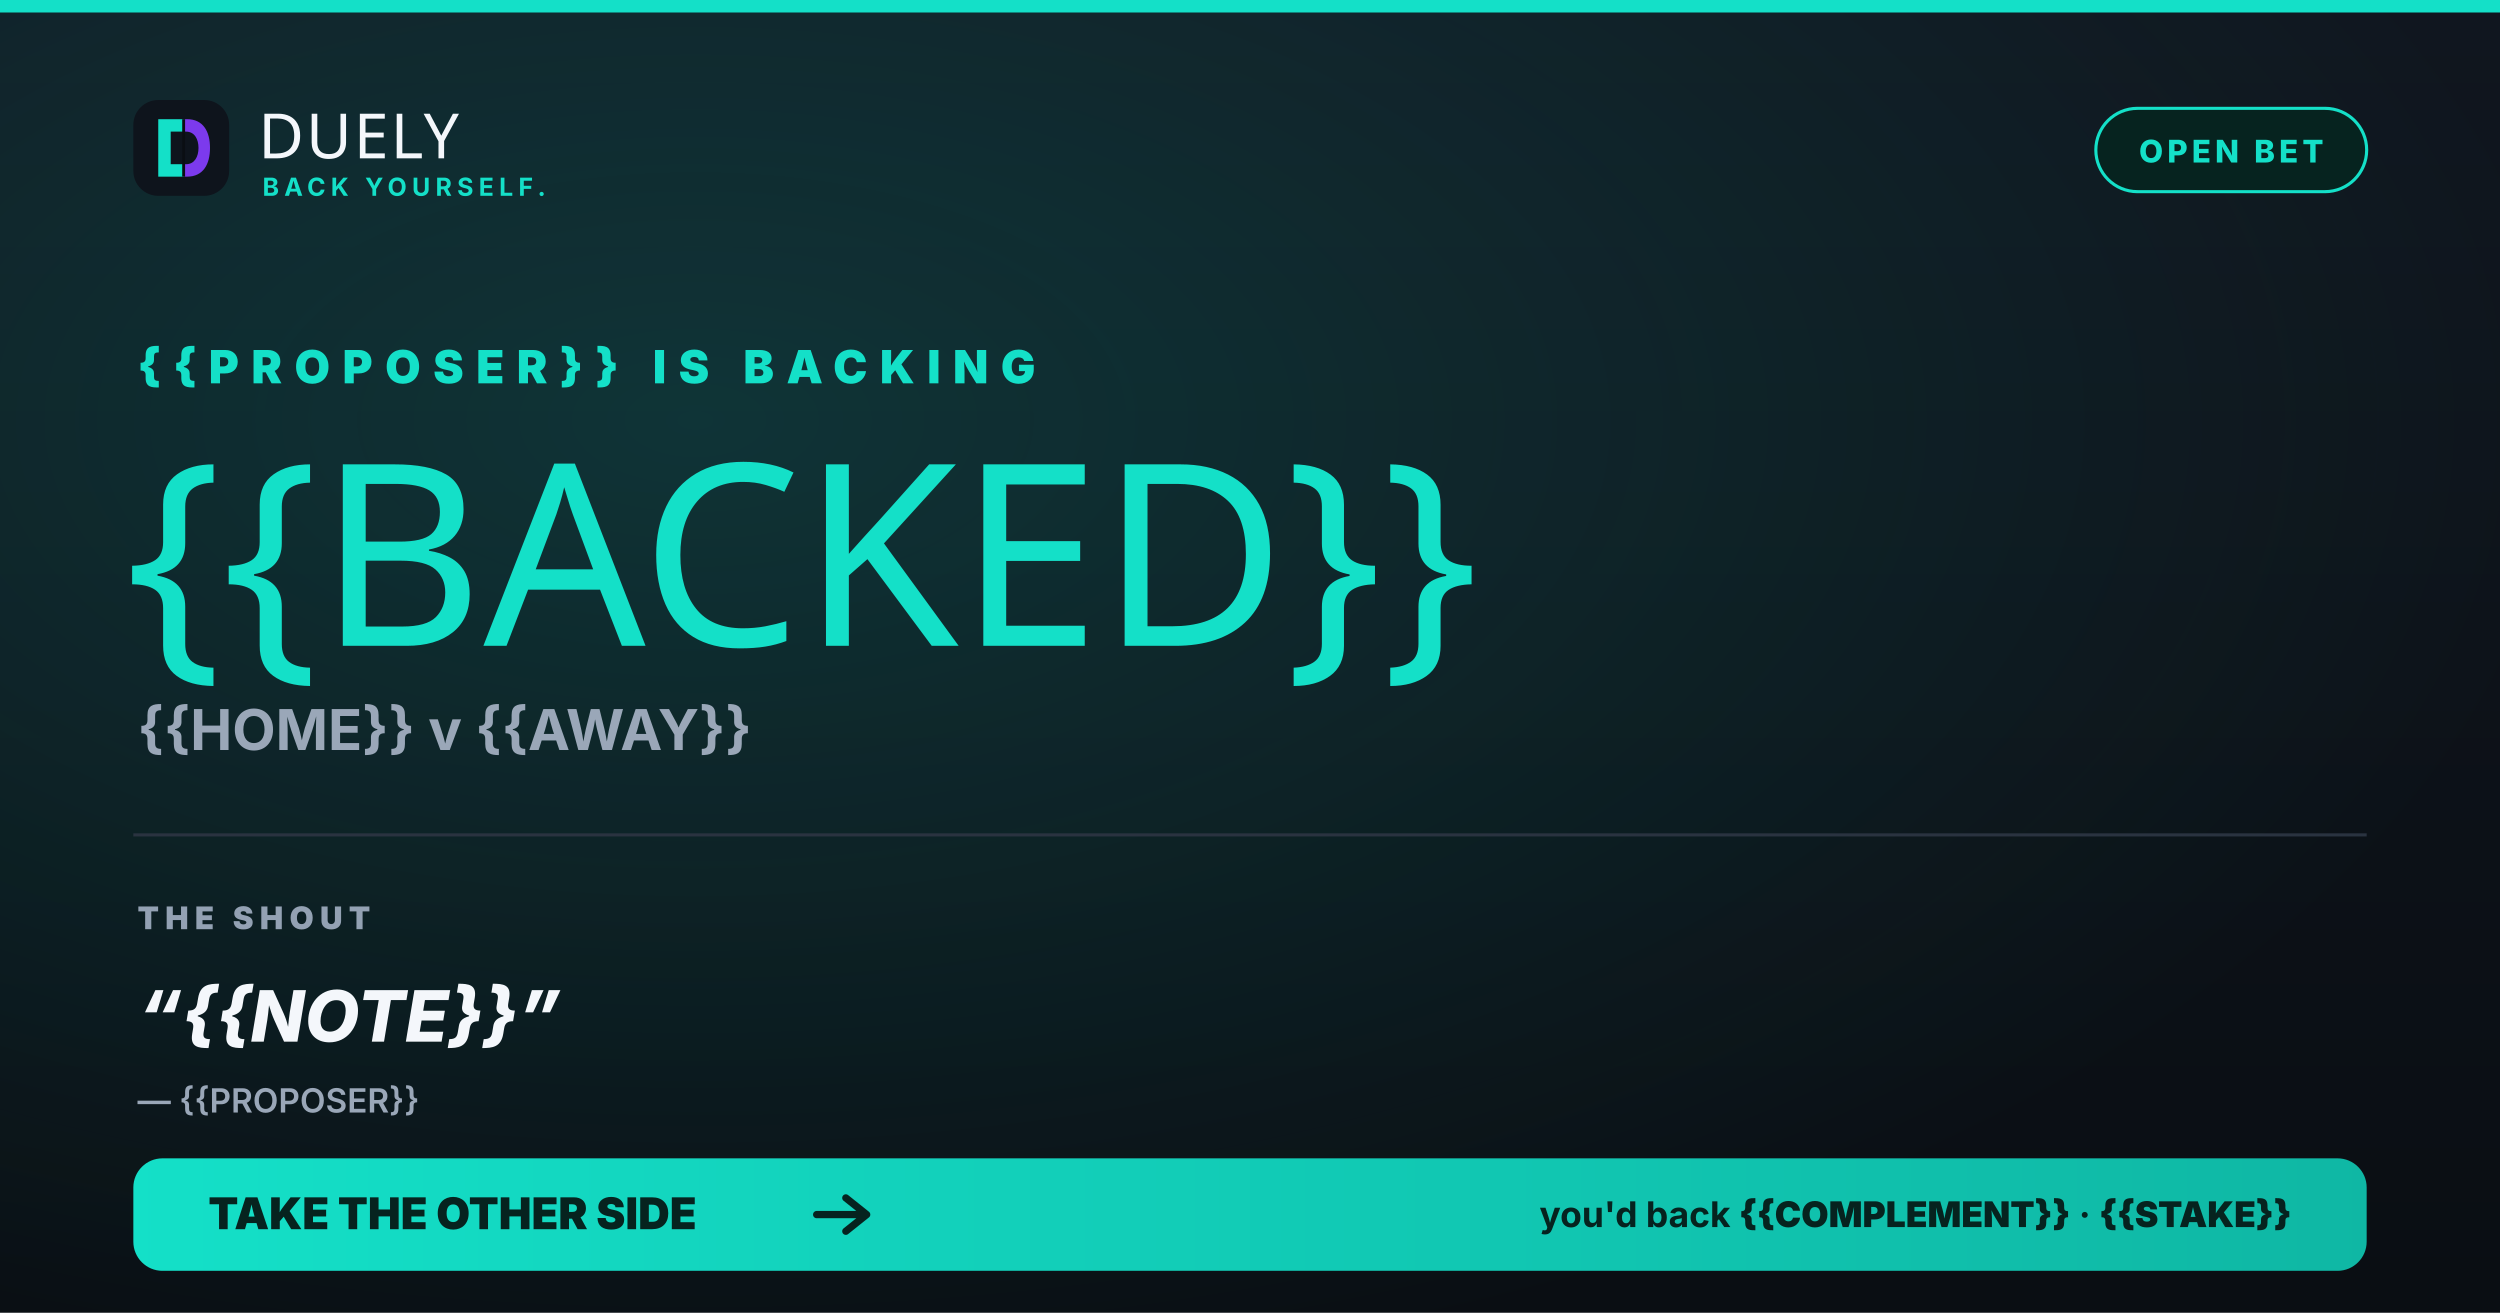
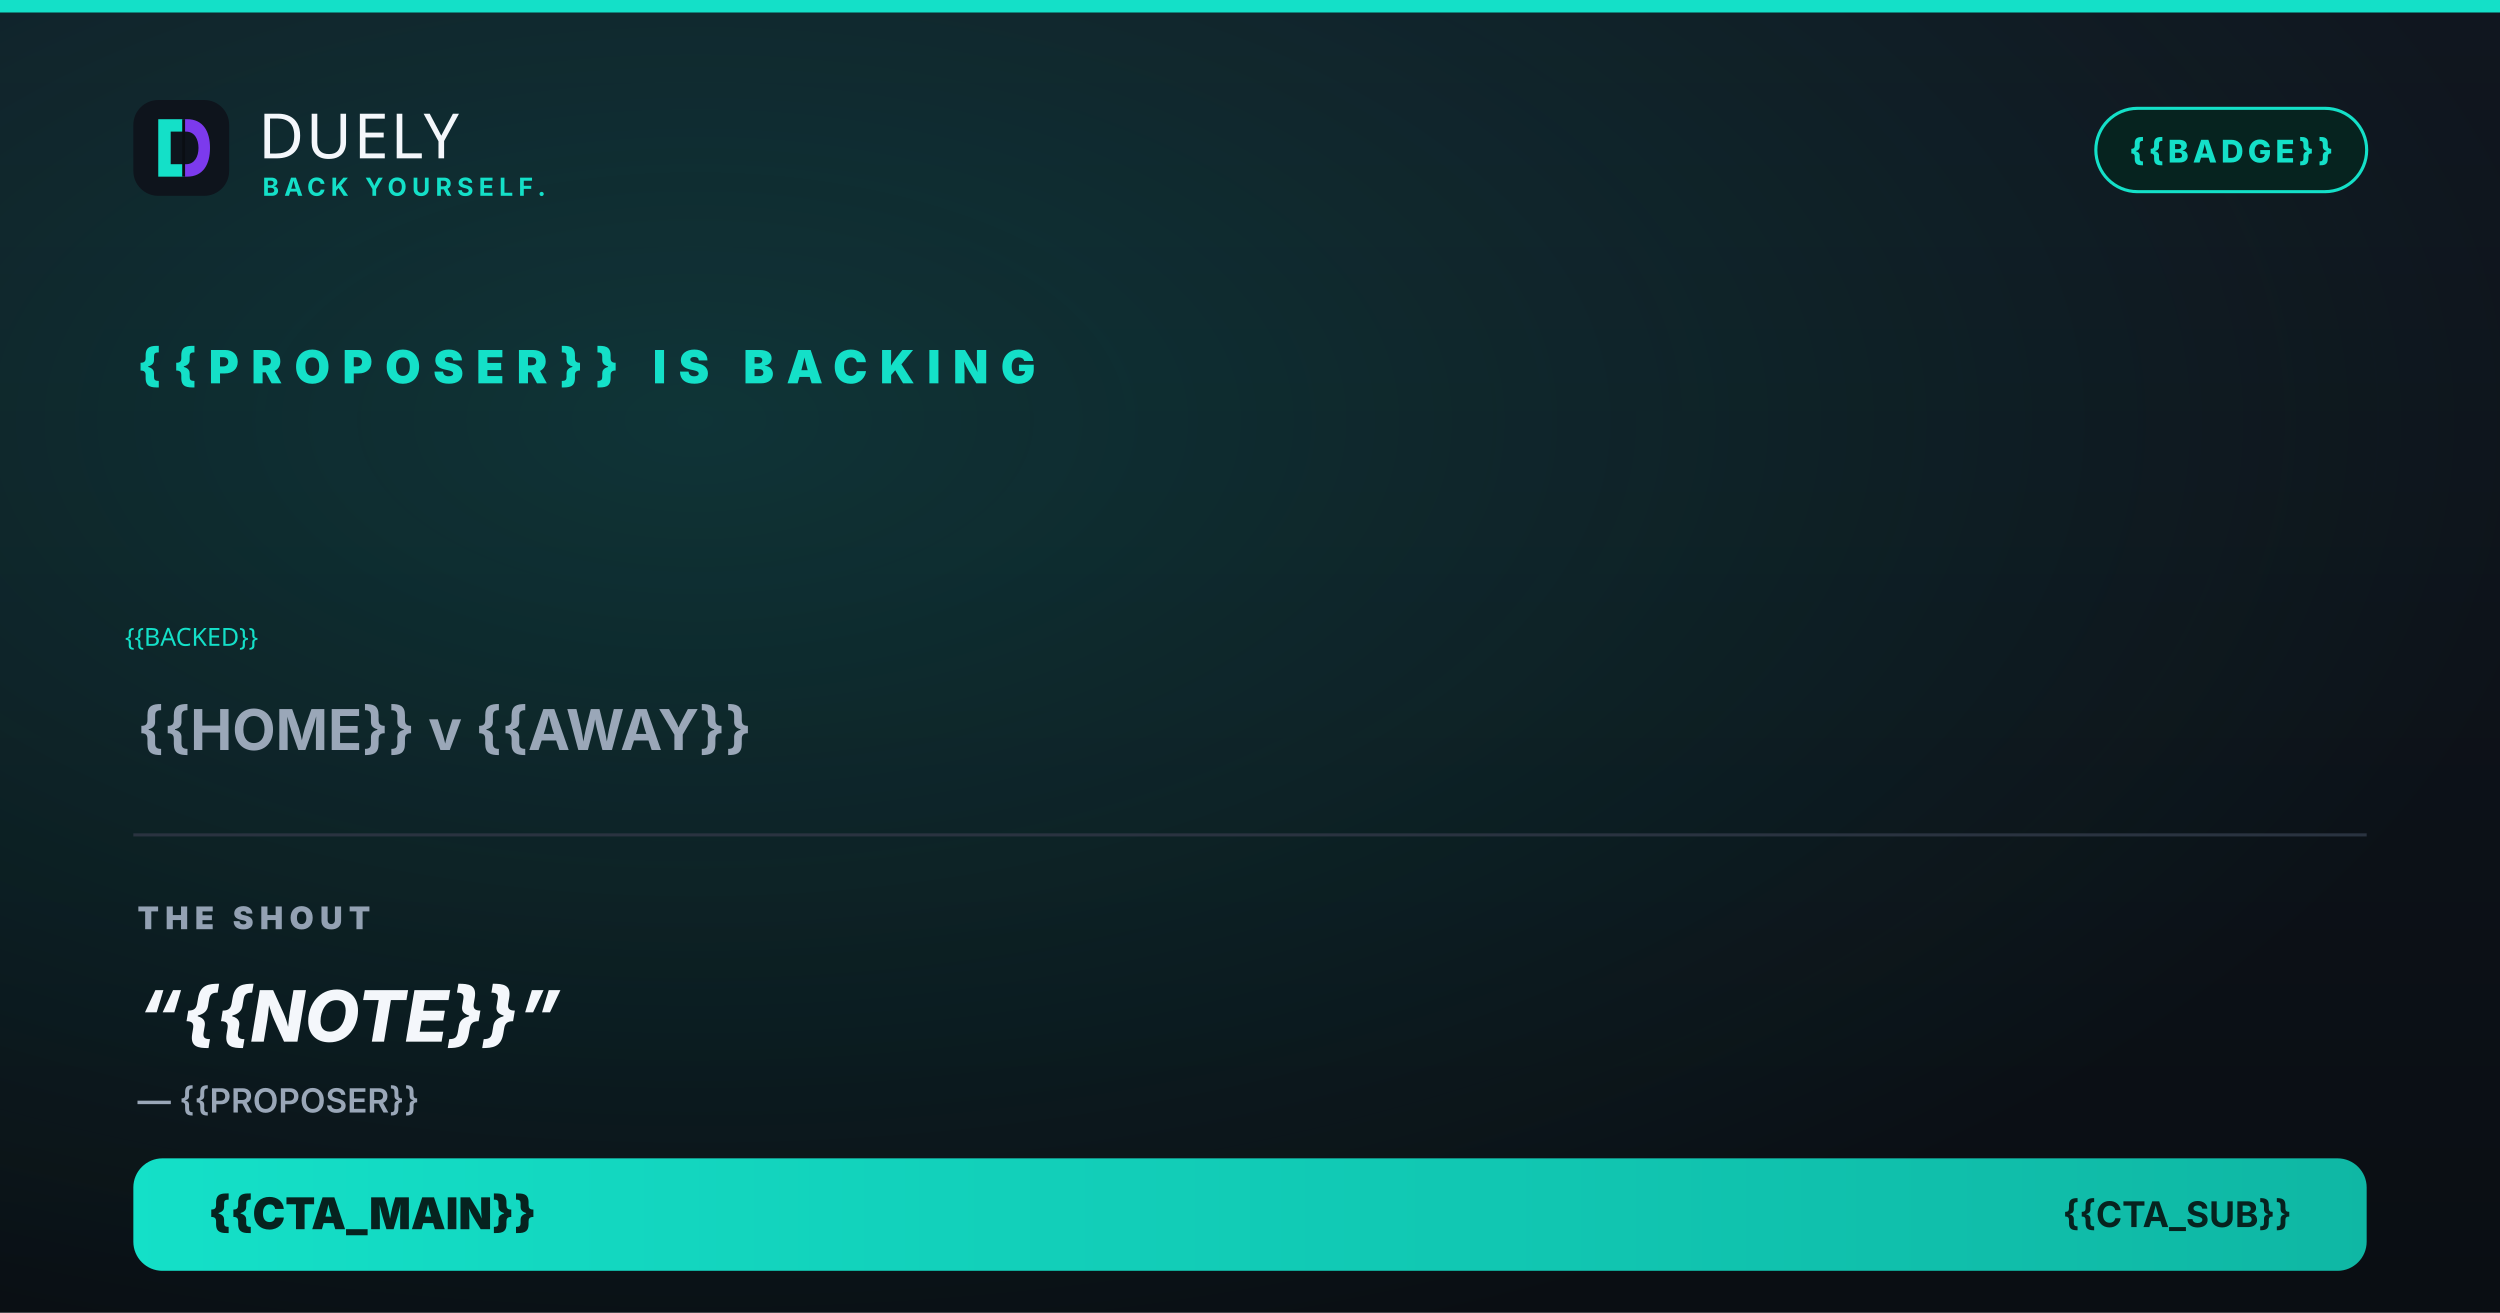
<svg xmlns="http://www.w3.org/2000/svg" viewBox="0 0 1200 630" role="img" aria-label="Duely challenge: the pick, the stake, and the banter">
  <defs>
    <style>.anton{font-family:'Anton','Oswald','Arial Narrow',Impact,sans-serif;}
.inter{font-family:'Inter',system-ui,-apple-system,'Segoe UI',sans-serif;}</style>
    <linearGradient id="cBg" x1="0" y1="0" x2="0" y2="1">
      <stop offset="0" stop-color="#10161F" />
      <stop offset="1" stop-color="#0A0E13" />
    </linearGradient>
    <radialGradient id="cGlow" cx="0.28" cy="0.32" r="0.75">
      <stop offset="0" stop-color="#14E0C8" stop-opacity="0.16" />
      <stop offset="1" stop-color="#14E0C8" stop-opacity="0" />
    </radialGradient>
    <linearGradient id="cTeal" x1="0" y1="0" x2="1" y2="0">
      <stop offset="0" stop-color="#14E0C8" />
      <stop offset="1" stop-color="#0FB7A4" />
    </linearGradient>
    <linearGradient id="cDuel" x1="0" y1="0" x2="1" y2="0">
      <stop offset="0" stop-color="#14E0C8" />
      <stop offset=".5" stop-color="#14E0C8" />
      <stop offset=".5" stop-color="#7C3AED" />
      <stop offset="1" stop-color="#7C3AED" />
    </linearGradient>
  </defs>
  <rect width="1200" height="630" fill="#0A0E13" />
  <rect width="1200" height="630" fill="url(#cBg)" />
  <rect width="1200" height="630" fill="url(#cGlow)" />
  <rect x="0" y="0" width="1200" height="6" fill="#14E0C8" />
  <g transform="translate(64,48)">
    <g transform="scale(0.46)">
      <rect width="100" height="100" rx="26" fill="#0E141C" />
      <path d="M26 20 H56 C73 20 80 33 80 50 C80 67 73 80 56 80 H26 Z M39 33 H55 C64 33 68 41 68 50 C68 59 64 67 55 67 H39 Z" fill-rule="evenodd" fill="url(#cDuel)" />
      <rect x="51" y="20" width="3" height="60" fill="#0A0E13" />
    </g>
    <text x="60" y="28" class="anton" font-size="30" fill="#F4F7FB" letter-spacing="1">DUELY</text>
    <text x="62" y="46" class="inter" font-size="12" font-weight="700" fill="#14E0C8" letter-spacing="2.5">BACK YOURSELF.</text>
  </g>
  <g class="inter">
    <rect x="1006" y="52" width="130" height="40" rx="20" fill="#06231F" stroke="#14E0C8" stroke-width="1.5" />
-     <text x="1071" y="78" text-anchor="middle" font-size="15" font-weight="800" fill="#14E0C8" letter-spacing="2">OPEN BET</text>
+     <text x="1071" y="78" text-anchor="middle" font-size="15" font-weight="800" fill="#14E0C8" letter-spacing="2">{{BADGE}}</text>
  </g>
  <text x="66" y="184" class="inter" font-size="22" font-weight="900" fill="#14E0C8" letter-spacing="6">{{PROPOSER}} IS BACKING</text>
-   <text x="60" y="310" class="anton" font-size="122" fill="#14E0C8">{{BACKED}}</text>
+   <text x="60" y="310" class="anton" font-size="{{BACKED_SIZE}}" fill="#14E0C8">{{BACKED}}</text>
  <text x="66" y="360" class="inter" font-size="27" font-weight="700" fill="#9AA7B8">{{HOME}}  v  {{AWAY}}</text>
  <rect x="64" y="400" width="1072" height="1.5" fill="#2A3340" />
  <text x="66" y="446" class="inter" font-size="15" font-weight="900" fill="#93A1B3" letter-spacing="3">THE SHOUT</text>
  <text x="66" y="500" class="inter" font-size="34" font-weight="800" font-style="italic" fill="#F4F7FB">“{{NOTE}}”</text>
  <text x="66" y="534" class="inter" font-size="16" font-weight="600" fill="#9AA7B8">— {{PROPOSER}}</text>
  <rect x="64" y="556" width="1072" height="54" rx="14" fill="url(#cTeal)" />
-   <text x="100" y="590" class="inter" font-size="21" font-weight="900" fill="#06231F">TAKE THE OTHER SIDE</text>
-   <path d="M392 583 h24 m-10 -8 l10 8 -10 8" fill="none" stroke="#06231F" stroke-width="3.5" stroke-linecap="round" stroke-linejoin="round" />
-   <text x="1100" y="589" text-anchor="end" class="inter" font-size="17" font-weight="700" fill="#06231F">you'd back <tspan font-weight="900">{{COMPLEMENT}}</tspan> · <tspan font-weight="900">{{STAKE}}</tspan>
-   </text>
+   <text x="100" y="590" class="inter" font-size="21" font-weight="900" fill="#06231F">{{CTA_MAIN}}</text>
+   <text x="1100" y="589" text-anchor="end" class="inter" font-size="17" font-weight="700" fill="#06231F">{{CTA_SUB}}</text>
</svg>
